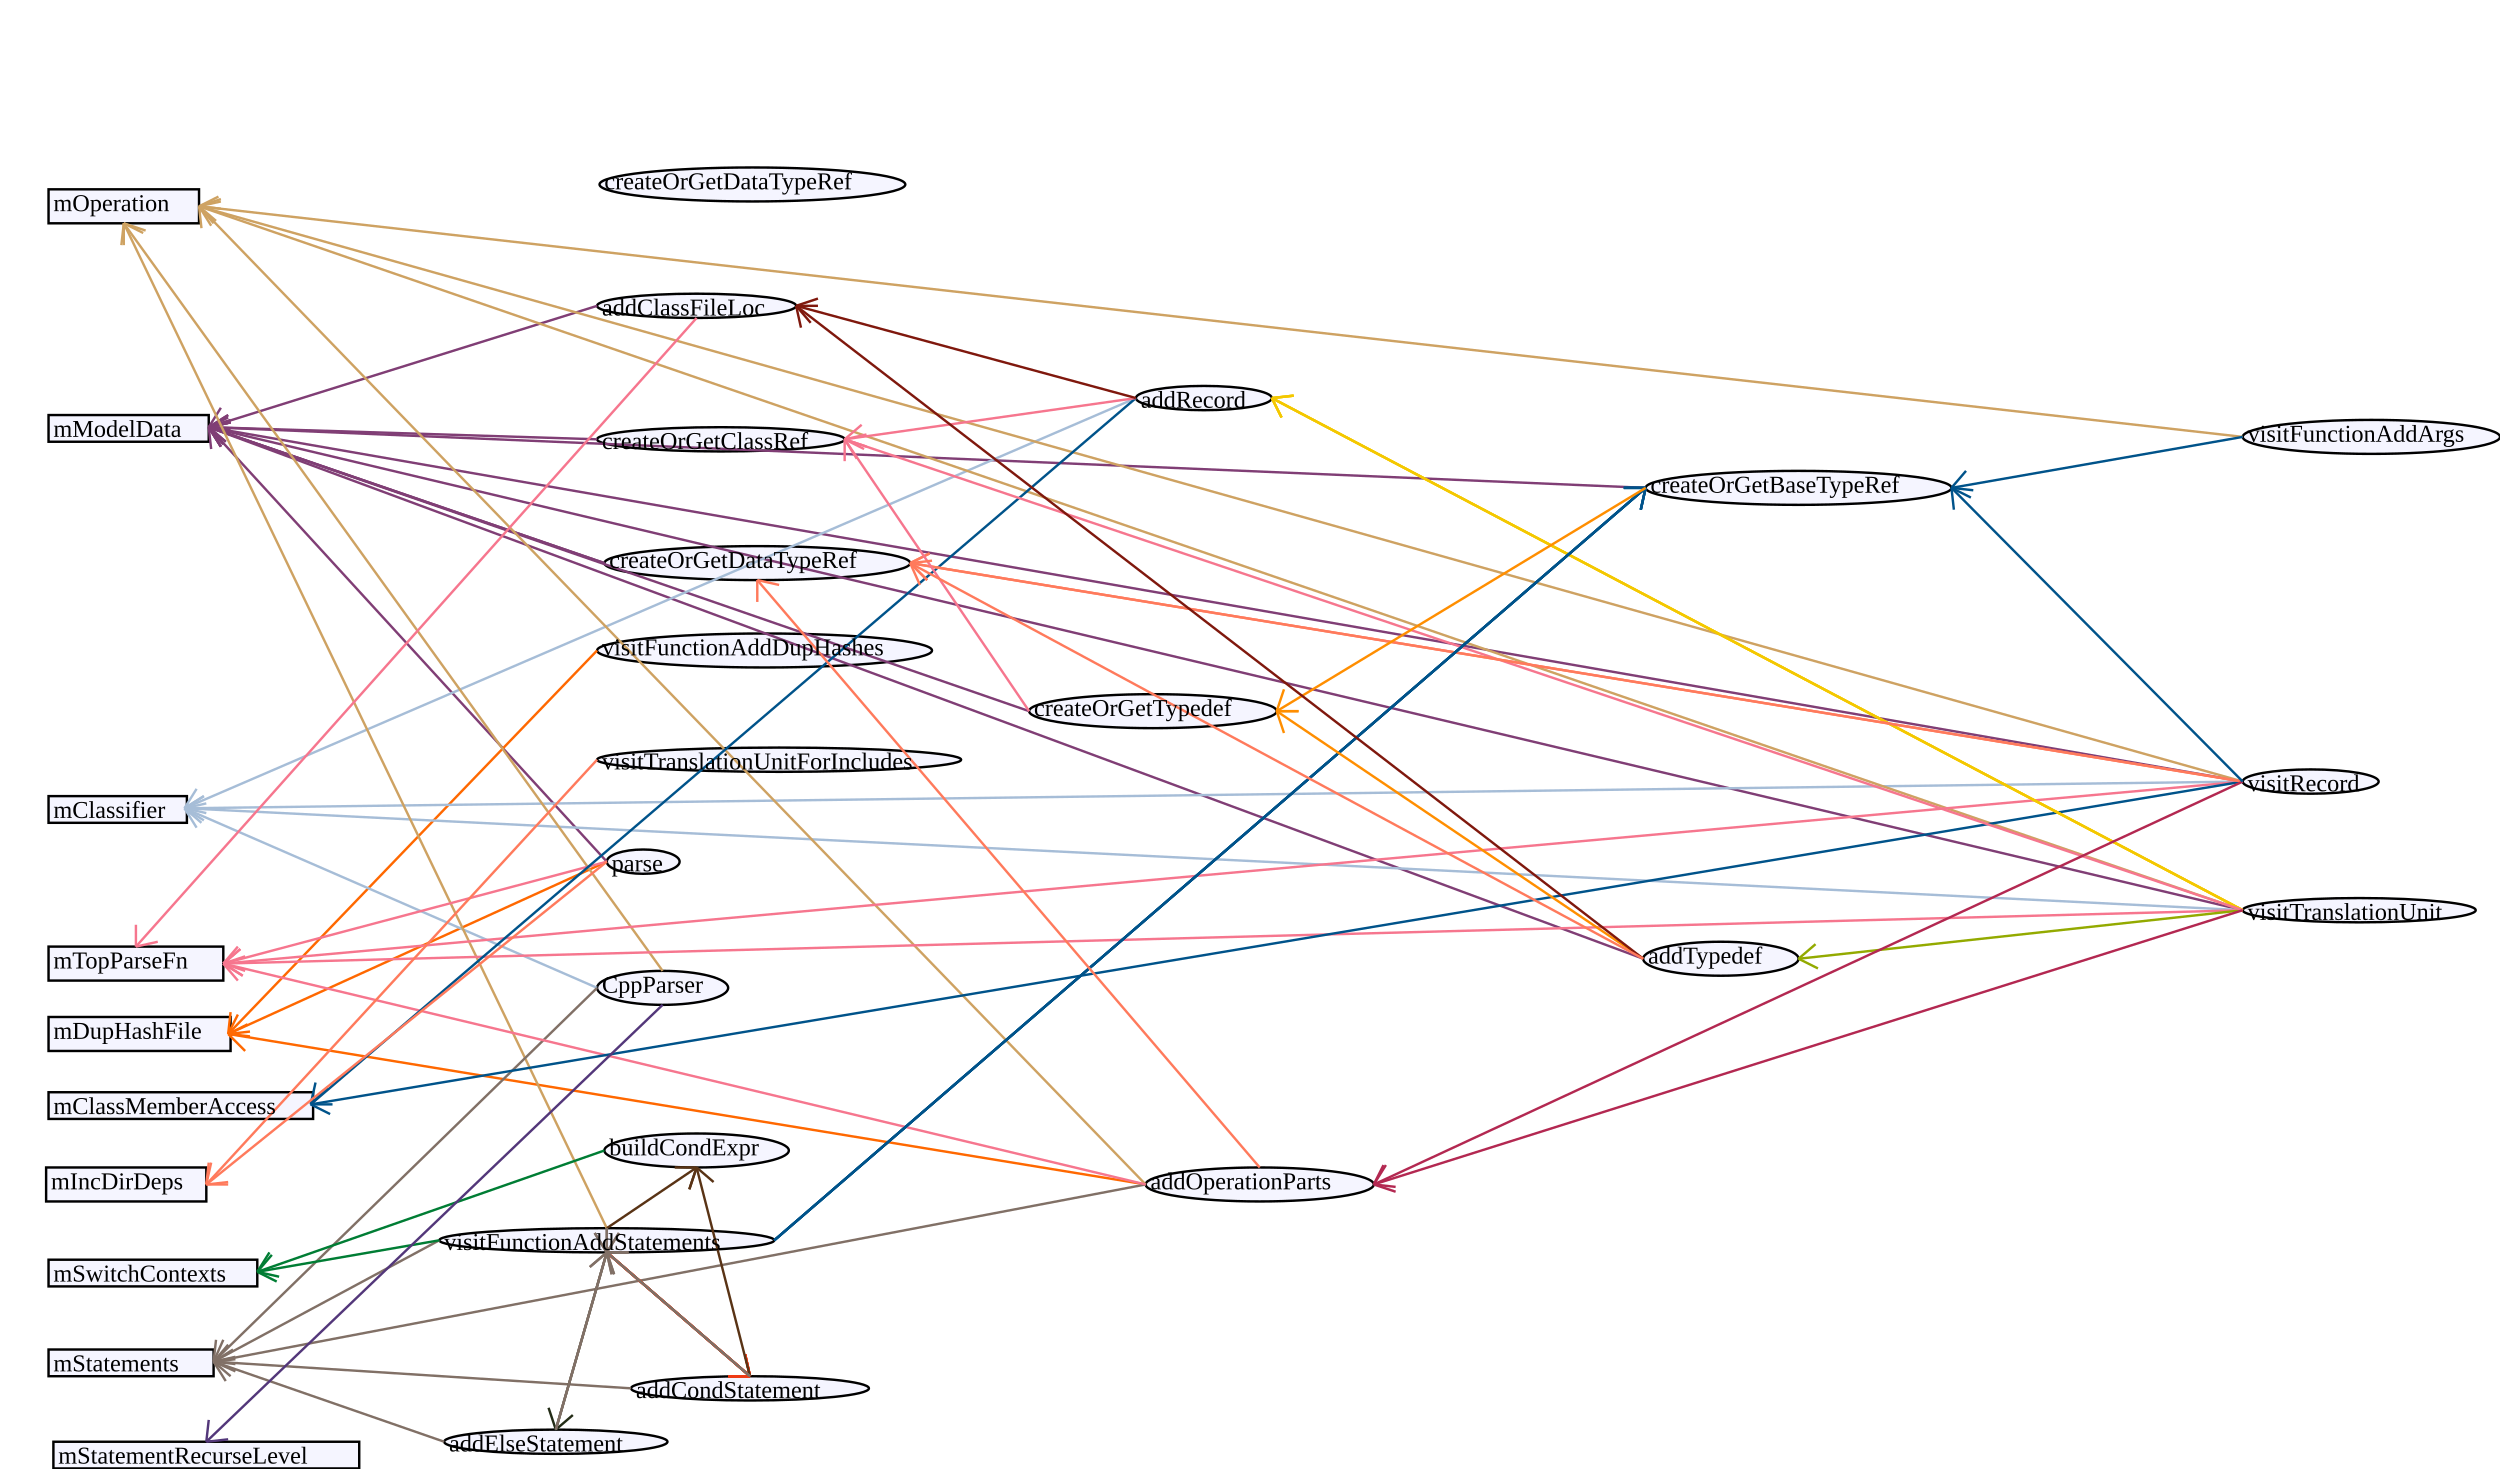
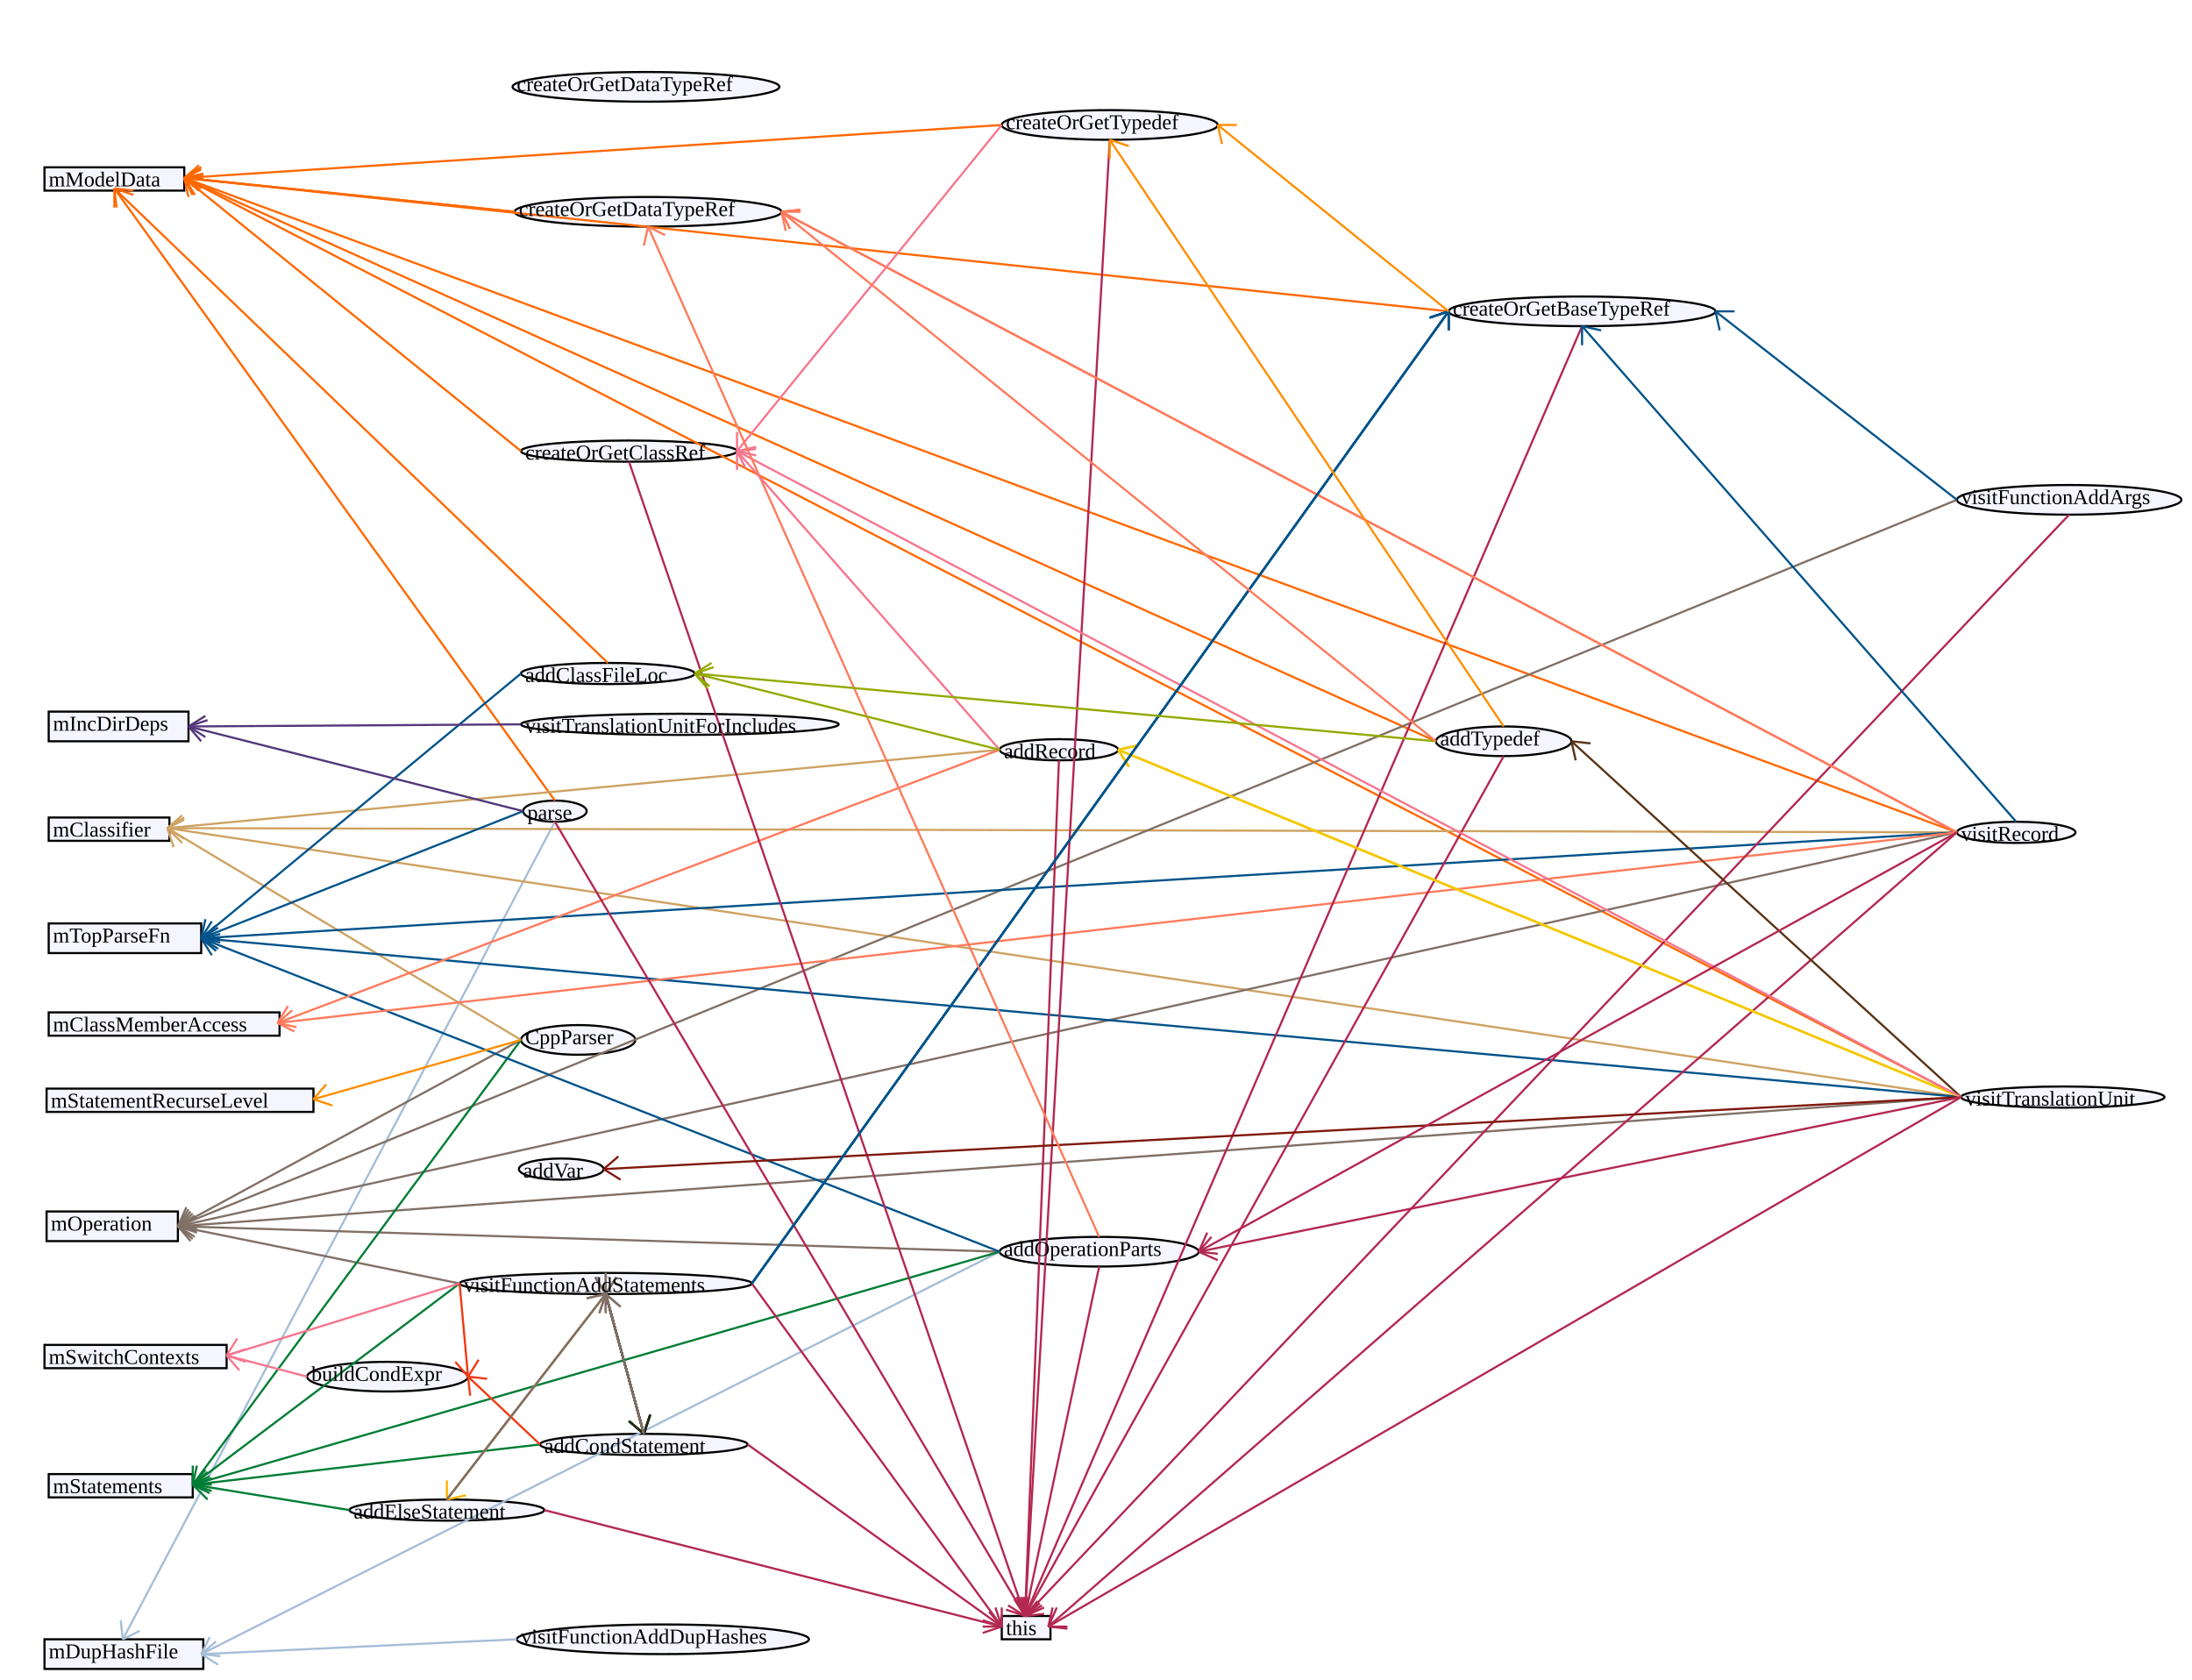
- <svg xmlns="http://www.w3.org/2000/svg" version="1.1" width="1030" height="605">
+ <svg xmlns="http://www.w3.org/2000/svg" version="1.1" width="1035" height="793">
  <g fill="#f5f5ff" stroke="#000000" style="stroke-width:1">
-     <ellipse cx="265" cy="355" rx="15" ry="5" />
-     <ellipse cx="972" cy="375" rx="48" ry="5" />
-     <ellipse cx="321" cy="313" rx="75" ry="5" />
-     <ellipse cx="952" cy="322" rx="28" ry="5" />
-     <ellipse cx="977" cy="180" rx="53" ry="7" />
-     <ellipse cx="250" cy="511" rx="69" ry="5" />
-     <ellipse cx="315" cy="268" rx="69" ry="7" />
-     <ellipse cx="297" cy="181" rx="51" ry="5" />
-     <ellipse cx="741" cy="201" rx="63" ry="7" />
-     <ellipse cx="312" cy="232" rx="63" ry="7" />
-     <ellipse cx="310" cy="76" rx="63" ry="7" />
-     <ellipse cx="475" cy="293" rx="51" ry="7" />
-     <ellipse cx="519" cy="488" rx="47" ry="7" />
-     <ellipse cx="496" cy="164" rx="28" ry="5" />
-     <ellipse cx="287" cy="126" rx="41" ry="5" />
-     <ellipse cx="709" cy="395" rx="32" ry="7" />
-     <ellipse cx="287" cy="474" rx="38" ry="7" />
-     <ellipse cx="309" cy="572" rx="49" ry="5" />
-     <ellipse cx="229" cy="594" rx="46" ry="5" />
-     <ellipse cx="273" cy="407" rx="27" ry="7" />
-     <rect x="20" y="171" width="66" height="11" />
-     <rect x="20" y="419" width="75" height="14" />
-     <rect x="20" y="328" width="57" height="11" />
-     <rect x="20" y="78" width="62" height="14" />
-     <rect x="20" y="556" width="68" height="11" />
-     <rect x="20" y="519" width="86" height="11" />
-     <rect x="20" y="390" width="72" height="14" />
-     <rect x="20" y="450" width="109" height="11" />
-     <rect x="19" y="481" width="66" height="14" />
-     <rect x="22" y="594" width="126" height="11" />
-     <g fill="#f5f5ff" stroke="#803e75" style="stroke-width:1">
-       <line x1="86" y1="176" x2="250" y2="355" />
-       <line x1="86" y1="176" x2="95" y2="177" />
-       <line x1="86" y1="176" x2="87" y2="185" />
-       <line x1="86" y1="176" x2="924" y2="375" />
-       <line x1="86" y1="176" x2="95" y2="173" />
-       <line x1="86" y1="176" x2="92" y2="183" />
-       <line x1="86" y1="176" x2="924" y2="322" />
-       <line x1="86" y1="176" x2="94" y2="172" />
-       <line x1="86" y1="176" x2="92" y2="183" />
-       <line x1="86" y1="176" x2="246" y2="181" />
-       <line x1="86" y1="176" x2="94" y2="171" />
-       <line x1="86" y1="176" x2="93" y2="182" />
-       <line x1="86" y1="176" x2="678" y2="201" />
-       <line x1="86" y1="176" x2="94" y2="171" />
-       <line x1="86" y1="176" x2="93" y2="182" />
-       <line x1="86" y1="176" x2="249" y2="232" />
-       <line x1="86" y1="176" x2="95" y2="174" />
-       <line x1="86" y1="176" x2="91" y2="184" />
-       <line x1="86" y1="176" x2="249" y2="232" />
-       <line x1="86" y1="176" x2="95" y2="174" />
-       <line x1="86" y1="176" x2="91" y2="184" />
-       <line x1="86" y1="176" x2="424" y2="293" />
-       <line x1="86" y1="176" x2="95" y2="174" />
-       <line x1="86" y1="176" x2="91" y2="184" />
-       <line x1="86" y1="176" x2="246" y2="126" />
-       <line x1="86" y1="176" x2="91" y2="168" />
-       <line x1="86" y1="176" x2="95" y2="179" />
-       <line x1="86" y1="176" x2="677" y2="395" />
-       <line x1="86" y1="176" x2="95" y2="174" />
-       <line x1="86" y1="176" x2="91" y2="184" />
-     </g>
+     <ellipse cx="262" cy="383" rx="15" ry="5" />
+     <ellipse cx="974" cy="518" rx="48" ry="5" />
+     <ellipse cx="321" cy="342" rx="75" ry="5" />
+     <ellipse cx="952" cy="393" rx="28" ry="5" />
+     <ellipse cx="977" cy="236" rx="53" ry="7" />
+     <ellipse cx="286" cy="606" rx="69" ry="5" />
+     <ellipse cx="313" cy="774" rx="69" ry="7" />
+     <ellipse cx="297" cy="213" rx="51" ry="5" />
+     <ellipse cx="747" cy="147" rx="63" ry="7" />
+     <ellipse cx="306" cy="100" rx="63" ry="7" />
+     <ellipse cx="305" cy="41" rx="63" ry="7" />
+     <ellipse cx="524" cy="59" rx="51" ry="7" />
+     <ellipse cx="519" cy="591" rx="47" ry="7" />
+     <ellipse cx="500" cy="354" rx="28" ry="5" />
+     <ellipse cx="265" cy="552" rx="20" ry="5" />
+     <ellipse cx="287" cy="318" rx="41" ry="5" />
+     <ellipse cx="710" cy="350" rx="32" ry="7" />
+     <ellipse cx="183" cy="650" rx="38" ry="7" />
+     <ellipse cx="304" cy="682" rx="49" ry="5" />
+     <ellipse cx="211" cy="713" rx="46" ry="5" />
+     <ellipse cx="273" cy="491" rx="27" ry="7" />
+     <rect x="21" y="79" width="66" height="11" />
+     <rect x="21" y="774" width="75" height="14" />
+     <rect x="23" y="386" width="57" height="11" />
+     <rect x="22" y="572" width="62" height="14" />
+     <rect x="23" y="696" width="68" height="11" />
+     <rect x="21" y="635" width="86" height="11" />
+     <rect x="23" y="436" width="72" height="14" />
+     <rect x="23" y="478" width="109" height="11" />
+     <rect x="23" y="336" width="66" height="14" />
+     <rect x="22" y="514" width="126" height="11" />
+     <rect x="473" y="763" width="23" height="11" />
    <g fill="#f5f5ff" stroke="#ff6800" style="stroke-width:1">
-       <line x1="94" y1="426" x2="250" y2="355" />
-       <line x1="94" y1="426" x2="98" y2="418" />
-       <line x1="94" y1="426" x2="103" y2="427" />
-       <line x1="94" y1="426" x2="246" y2="268" />
-       <line x1="94" y1="426" x2="95" y2="417" />
-       <line x1="94" y1="426" x2="103" y2="425" />
-       <line x1="94" y1="426" x2="472" y2="488" />
-       <line x1="94" y1="426" x2="102" y2="422" />
-       <line x1="94" y1="426" x2="101" y2="433" />
+       <line x1="54" y1="89" x2="262" y2="378" />
+       <line x1="54" y1="89" x2="63" y2="92" />
+       <line x1="54" y1="89" x2="54" y2="98" />
+       <line x1="87" y1="84" x2="926" y2="518" />
+       <line x1="87" y1="84" x2="96" y2="83" />
+       <line x1="87" y1="84" x2="91" y2="92" />
+       <line x1="87" y1="84" x2="924" y2="393" />
+       <line x1="87" y1="84" x2="96" y2="82" />
+       <line x1="87" y1="84" x2="92" y2="92" />
+       <line x1="87" y1="84" x2="246" y2="213" />
+       <line x1="87" y1="84" x2="96" y2="84" />
+       <line x1="87" y1="84" x2="89" y2="93" />
+       <line x1="87" y1="84" x2="684" y2="147" />
+       <line x1="87" y1="84" x2="95" y2="80" />
+       <line x1="87" y1="84" x2="94" y2="90" />
+       <line x1="87" y1="84" x2="243" y2="100" />
+       <line x1="87" y1="84" x2="95" y2="79" />
+       <line x1="87" y1="84" x2="94" y2="90" />
+       <line x1="87" y1="84" x2="243" y2="100" />
+       <line x1="87" y1="84" x2="95" y2="79" />
+       <line x1="87" y1="84" x2="94" y2="90" />
+       <line x1="87" y1="84" x2="473" y2="59" />
+       <line x1="87" y1="84" x2="94" y2="78" />
+       <line x1="87" y1="84" x2="95" y2="89" />
+       <line x1="54" y1="89" x2="287" y2="313" />
+       <line x1="54" y1="89" x2="63" y2="90" />
+       <line x1="54" y1="89" x2="55" y2="98" />
+       <line x1="87" y1="84" x2="678" y2="350" />
+       <line x1="87" y1="84" x2="96" y2="82" />
+       <line x1="87" y1="84" x2="91" y2="92" />
    </g>
    <g fill="#f5f5ff" stroke="#a6bdd7" style="stroke-width:1">
-       <line x1="76" y1="333" x2="924" y2="375" />
-       <line x1="76" y1="333" x2="84" y2="328" />
-       <line x1="76" y1="333" x2="83" y2="339" />
-       <line x1="76" y1="333" x2="924" y2="322" />
-       <line x1="76" y1="333" x2="84" y2="328" />
-       <line x1="76" y1="333" x2="84" y2="338" />
-       <line x1="76" y1="333" x2="468" y2="164" />
-       <line x1="76" y1="333" x2="81" y2="325" />
-       <line x1="76" y1="333" x2="85" y2="335" />
-       <line x1="76" y1="333" x2="246" y2="407" />
-       <line x1="76" y1="333" x2="85" y2="331" />
-       <line x1="76" y1="333" x2="81" y2="341" />
+       <line x1="58" y1="774" x2="262" y2="388" />
+       <line x1="58" y1="774" x2="57" y2="765" />
+       <line x1="58" y1="774" x2="66" y2="770" />
+       <line x1="95" y1="781" x2="244" y2="774" />
+       <line x1="95" y1="781" x2="102" y2="775" />
+       <line x1="95" y1="781" x2="103" y2="786" />
+       <line x1="95" y1="781" x2="472" y2="591" />
+       <line x1="95" y1="781" x2="99" y2="773" />
+       <line x1="95" y1="781" x2="104" y2="782" />
    </g>
    <g fill="#f5f5ff" stroke="#cea262" style="stroke-width:1">
-       <line x1="82" y1="85" x2="924" y2="375" />
-       <line x1="82" y1="85" x2="91" y2="83" />
-       <line x1="82" y1="85" x2="87" y2="93" />
-       <line x1="82" y1="85" x2="924" y2="322" />
-       <line x1="82" y1="85" x2="91" y2="82" />
-       <line x1="82" y1="85" x2="88" y2="92" />
-       <line x1="82" y1="85" x2="924" y2="180" />
-       <line x1="82" y1="85" x2="90" y2="81" />
-       <line x1="82" y1="85" x2="89" y2="91" />
-       <line x1="51" y1="92" x2="250" y2="506" />
-       <line x1="51" y1="92" x2="59" y2="96" />
-       <line x1="51" y1="92" x2="50" y2="101" />
-       <line x1="82" y1="85" x2="472" y2="488" />
-       <line x1="82" y1="85" x2="91" y2="86" />
-       <line x1="82" y1="85" x2="83" y2="94" />
-       <line x1="51" y1="92" x2="273" y2="400" />
-       <line x1="51" y1="92" x2="60" y2="95" />
-       <line x1="51" y1="92" x2="51" y2="101" />
+       <line x1="79" y1="391" x2="926" y2="518" />
+       <line x1="79" y1="391" x2="87" y2="387" />
+       <line x1="79" y1="391" x2="86" y2="398" />
+       <line x1="79" y1="391" x2="924" y2="393" />
+       <line x1="79" y1="391" x2="87" y2="386" />
+       <line x1="79" y1="391" x2="87" y2="396" />
+       <line x1="79" y1="391" x2="472" y2="354" />
+       <line x1="79" y1="391" x2="86" y2="385" />
+       <line x1="79" y1="391" x2="87" y2="396" />
+       <line x1="79" y1="391" x2="246" y2="491" />
+       <line x1="79" y1="391" x2="88" y2="391" />
+       <line x1="79" y1="391" x2="82" y2="400" />
    </g>
    <g fill="#f5f5ff" stroke="#817066" style="stroke-width:1">
-       <line x1="88" y1="561" x2="181" y2="511" />
-       <line x1="88" y1="561" x2="92" y2="552" />
-       <line x1="88" y1="561" x2="97" y2="562" />
-       <line x1="88" y1="561" x2="472" y2="488" />
-       <line x1="88" y1="561" x2="94" y2="554" />
-       <line x1="88" y1="561" x2="97" y2="565" />
-       <line x1="88" y1="561" x2="260" y2="572" />
-       <line x1="88" y1="561" x2="96" y2="556" />
-       <line x1="88" y1="561" x2="95" y2="567" />
-       <line x1="88" y1="561" x2="183" y2="594" />
-       <line x1="88" y1="561" x2="97" y2="559" />
-       <line x1="88" y1="561" x2="93" y2="569" />
-       <line x1="88" y1="561" x2="246" y2="407" />
-       <line x1="88" y1="561" x2="89" y2="552" />
-       <line x1="88" y1="561" x2="97" y2="560" />
+       <line x1="84" y1="579" x2="926" y2="518" />
+       <line x1="84" y1="579" x2="91" y2="573" />
+       <line x1="84" y1="579" x2="92" y2="584" />
+       <line x1="84" y1="579" x2="924" y2="393" />
+       <line x1="84" y1="579" x2="90" y2="572" />
+       <line x1="84" y1="579" x2="93" y2="582" />
+       <line x1="84" y1="579" x2="924" y2="236" />
+       <line x1="84" y1="579" x2="89" y2="571" />
+       <line x1="84" y1="579" x2="93" y2="581" />
+       <line x1="84" y1="579" x2="217" y2="606" />
+       <line x1="84" y1="579" x2="93" y2="575" />
+       <line x1="84" y1="579" x2="90" y2="586" />
+       <line x1="84" y1="579" x2="472" y2="591" />
+       <line x1="84" y1="579" x2="92" y2="574" />
+       <line x1="84" y1="579" x2="91" y2="585" />
+       <line x1="84" y1="579" x2="246" y2="491" />
+       <line x1="84" y1="579" x2="88" y2="570" />
+       <line x1="84" y1="579" x2="93" y2="580" />
    </g>
    <g fill="#f5f5ff" stroke="#007d34" style="stroke-width:1">
-       <line x1="106" y1="524" x2="181" y2="511" />
-       <line x1="106" y1="524" x2="112" y2="517" />
-       <line x1="106" y1="524" x2="114" y2="528" />
-       <line x1="106" y1="524" x2="249" y2="474" />
-       <line x1="106" y1="524" x2="111" y2="516" />
-       <line x1="106" y1="524" x2="115" y2="526" />
+       <line x1="91" y1="701" x2="217" y2="606" />
+       <line x1="91" y1="701" x2="93" y2="692" />
+       <line x1="91" y1="701" x2="100" y2="701" />
+       <line x1="91" y1="701" x2="472" y2="591" />
+       <line x1="91" y1="701" x2="97" y2="694" />
+       <line x1="91" y1="701" x2="100" y2="704" />
+       <line x1="91" y1="701" x2="255" y2="682" />
+       <line x1="91" y1="701" x2="98" y2="695" />
+       <line x1="91" y1="701" x2="99" y2="705" />
+       <line x1="91" y1="701" x2="165" y2="713" />
+       <line x1="91" y1="701" x2="99" y2="697" />
+       <line x1="91" y1="701" x2="98" y2="708" />
+       <line x1="91" y1="701" x2="246" y2="491" />
+       <line x1="91" y1="701" x2="91" y2="692" />
+       <line x1="91" y1="701" x2="100" y2="698" />
    </g>
    <g fill="#f5f5ff" stroke="#f6768e" style="stroke-width:1">
-       <line x1="92" y1="397" x2="250" y2="355" />
-       <line x1="92" y1="397" x2="98" y2="390" />
-       <line x1="92" y1="397" x2="101" y2="400" />
-       <line x1="92" y1="397" x2="924" y2="375" />
-       <line x1="92" y1="397" x2="99" y2="391" />
-       <line x1="92" y1="397" x2="100" y2="402" />
-       <line x1="92" y1="397" x2="924" y2="322" />
-       <line x1="92" y1="397" x2="99" y2="391" />
-       <line x1="92" y1="397" x2="100" y2="402" />
-       <line x1="92" y1="397" x2="472" y2="488" />
-       <line x1="92" y1="397" x2="101" y2="394" />
-       <line x1="92" y1="397" x2="98" y2="404" />
-       <line x1="56" y1="390" x2="287" y2="131" />
-       <line x1="56" y1="390" x2="56" y2="381" />
-       <line x1="56" y1="390" x2="65" y2="388" />
+       <line x1="107" y1="640" x2="217" y2="606" />
+       <line x1="107" y1="640" x2="112" y2="632" />
+       <line x1="107" y1="640" x2="116" y2="643" />
+       <line x1="107" y1="640" x2="145" y2="650" />
+       <line x1="107" y1="640" x2="116" y2="637" />
+       <line x1="107" y1="640" x2="113" y2="647" />
    </g>
    <g fill="#f5f5ff" stroke="#00538a" style="stroke-width:1">
-       <line x1="128" y1="455" x2="924" y2="322" />
-       <line x1="128" y1="455" x2="135" y2="448" />
-       <line x1="128" y1="455" x2="136" y2="459" />
-       <line x1="128" y1="455" x2="468" y2="164" />
-       <line x1="128" y1="455" x2="130" y2="446" />
-       <line x1="128" y1="455" x2="137" y2="455" />
+       <line x1="95" y1="443" x2="247" y2="383" />
+       <line x1="95" y1="443" x2="100" y2="435" />
+       <line x1="95" y1="443" x2="104" y2="445" />
+       <line x1="95" y1="443" x2="926" y2="518" />
+       <line x1="95" y1="443" x2="103" y2="438" />
+       <line x1="95" y1="443" x2="102" y2="449" />
+       <line x1="95" y1="443" x2="924" y2="393" />
+       <line x1="95" y1="443" x2="102" y2="437" />
+       <line x1="95" y1="443" x2="103" y2="448" />
+       <line x1="95" y1="443" x2="472" y2="591" />
+       <line x1="95" y1="443" x2="104" y2="441" />
+       <line x1="95" y1="443" x2="100" y2="451" />
+       <line x1="95" y1="443" x2="246" y2="318" />
+       <line x1="95" y1="443" x2="97" y2="434" />
+       <line x1="95" y1="443" x2="104" y2="443" />
    </g>
    <g fill="#f5f5ff" stroke="#ff7a5c" style="stroke-width:1">
-       <line x1="85" y1="488" x2="250" y2="355" />
-       <line x1="85" y1="488" x2="87" y2="479" />
-       <line x1="85" y1="488" x2="94" y2="488" />
-       <line x1="85" y1="488" x2="246" y2="313" />
-       <line x1="85" y1="488" x2="86" y2="479" />
-       <line x1="85" y1="488" x2="94" y2="487" />
+       <line x1="131" y1="483" x2="924" y2="393" />
+       <line x1="131" y1="483" x2="138" y2="477" />
+       <line x1="131" y1="483" x2="139" y2="487" />
+       <line x1="131" y1="483" x2="472" y2="354" />
+       <line x1="131" y1="483" x2="136" y2="475" />
+       <line x1="131" y1="483" x2="140" y2="485" />
    </g>
    <g fill="#f5f5ff" stroke="#53377a" style="stroke-width:1">
-       <line x1="85" y1="594" x2="273" y2="414" />
-       <line x1="85" y1="594" x2="86" y2="585" />
-       <line x1="85" y1="594" x2="94" y2="593" />
+       <line x1="89" y1="343" x2="247" y2="383" />
+       <line x1="89" y1="343" x2="98" y2="340" />
+       <line x1="89" y1="343" x2="95" y2="350" />
+       <line x1="89" y1="343" x2="246" y2="342" />
+       <line x1="89" y1="343" x2="97" y2="338" />
+       <line x1="89" y1="343" x2="97" y2="348" />
+     </g>
+     <g fill="#f5f5ff" stroke="#ff8e00" style="stroke-width:1">
+       <line x1="148" y1="519" x2="246" y2="491" />
+       <line x1="148" y1="519" x2="154" y2="512" />
+       <line x1="148" y1="519" x2="157" y2="522" />
+     </g>
+     <g fill="#f5f5ff" stroke="#b32851" style="stroke-width:1">
+       <line x1="484" y1="763" x2="262" y2="388" />
+       <line x1="484" y1="763" x2="475" y2="760" />
+       <line x1="484" y1="763" x2="484" y2="754" />
+       <line x1="495" y1="768" x2="926" y2="518" />
+       <line x1="495" y1="768" x2="499" y2="759" />
+       <line x1="495" y1="768" x2="504" y2="769" />
+       <line x1="495" y1="768" x2="924" y2="393" />
+       <line x1="495" y1="768" x2="497" y2="759" />
+       <line x1="495" y1="768" x2="504" y2="768" />
+       <line x1="484" y1="763" x2="977" y2="243" />
+       <line x1="484" y1="763" x2="485" y2="754" />
+       <line x1="484" y1="763" x2="493" y2="762" />
+       <line x1="473" y1="768" x2="355" y2="606" />
+       <line x1="473" y1="768" x2="464" y2="765" />
+       <line x1="473" y1="768" x2="473" y2="759" />
+       <line x1="484" y1="763" x2="297" y2="218" />
+       <line x1="484" y1="763" x2="476" y2="758" />
+       <line x1="484" y1="763" x2="486" y2="754" />
+       <line x1="484" y1="763" x2="747" y2="154" />
+       <line x1="484" y1="763" x2="482" y2="754" />
+       <line x1="484" y1="763" x2="492" y2="758" />
+       <line x1="484" y1="763" x2="524" y2="66" />
+       <line x1="484" y1="763" x2="479" y2="755" />
+       <line x1="484" y1="763" x2="490" y2="756" />
+       <line x1="484" y1="763" x2="519" y2="598" />
+       <line x1="484" y1="763" x2="480" y2="754" />
+       <line x1="484" y1="763" x2="491" y2="757" />
+       <line x1="484" y1="763" x2="500" y2="359" />
+       <line x1="484" y1="763" x2="479" y2="755" />
+       <line x1="484" y1="763" x2="490" y2="756" />
+       <line x1="484" y1="763" x2="710" y2="357" />
+       <line x1="484" y1="763" x2="483" y2="754" />
+       <line x1="484" y1="763" x2="493" y2="759" />
+       <line x1="473" y1="768" x2="353" y2="682" />
+       <line x1="473" y1="768" x2="464" y2="768" />
+       <line x1="473" y1="768" x2="470" y2="759" />
+       <line x1="473" y1="768" x2="257" y2="713" />
+       <line x1="473" y1="768" x2="464" y2="771" />
+       <line x1="473" y1="768" x2="467" y2="761" />
    </g>
    <g fill="#f5f5ff" stroke="#f4c800" style="stroke-width:1">
-       <line x1="524" y1="164" x2="924" y2="375" />
-       <line x1="524" y1="164" x2="533" y2="163" />
-       <line x1="524" y1="164" x2="528" y2="172" />
-       <line x1="524" y1="164" x2="924" y2="375" />
-       <line x1="524" y1="164" x2="533" y2="163" />
-       <line x1="524" y1="164" x2="528" y2="172" />
-       <line x1="524" y1="164" x2="924" y2="375" />
-       <line x1="524" y1="164" x2="533" y2="163" />
-       <line x1="524" y1="164" x2="528" y2="172" />
+       <line x1="528" y1="354" x2="926" y2="518" />
+       <line x1="528" y1="354" x2="537" y2="352" />
+       <line x1="528" y1="354" x2="533" y2="362" />
+       <line x1="528" y1="354" x2="926" y2="518" />
+       <line x1="528" y1="354" x2="537" y2="352" />
+       <line x1="528" y1="354" x2="533" y2="362" />
+       <line x1="528" y1="354" x2="926" y2="518" />
+       <line x1="528" y1="354" x2="537" y2="352" />
+       <line x1="528" y1="354" x2="533" y2="362" />
+     </g>
+     <g fill="#f5f5ff" stroke="#593315" style="stroke-width:1">
+       <line x1="742" y1="350" x2="926" y2="518" />
+       <line x1="742" y1="350" x2="751" y2="351" />
+       <line x1="742" y1="350" x2="744" y2="359" />
+     </g>
+     <g fill="#f5f5ff" stroke="#7f180d" style="stroke-width:1">
+       <line x1="285" y1="552" x2="926" y2="518" />
+       <line x1="285" y1="552" x2="292" y2="546" />
+       <line x1="285" y1="552" x2="293" y2="557" />
+     </g>
+     <g fill="#f5f5ff" stroke="#f6768e" style="stroke-width:1">
+       <line x1="348" y1="213" x2="926" y2="518" />
+       <line x1="348" y1="213" x2="357" y2="212" />
+       <line x1="348" y1="213" x2="352" y2="221" />
+     </g>
+     <g fill="#f5f5ff" stroke="#b32851" style="stroke-width:1">
+       <line x1="566" y1="591" x2="926" y2="518" />
+       <line x1="566" y1="591" x2="572" y2="584" />
+       <line x1="566" y1="591" x2="575" y2="595" />
+     </g>
+     <g fill="#f5f5ff" stroke="#ff7a5c" style="stroke-width:1">
+       <line x1="369" y1="100" x2="924" y2="393" />
+       <line x1="369" y1="100" x2="378" y2="99" />
+       <line x1="369" y1="100" x2="373" y2="108" />
+       <line x1="369" y1="100" x2="924" y2="393" />
+       <line x1="369" y1="100" x2="378" y2="99" />
+       <line x1="369" y1="100" x2="373" y2="108" />
+     </g>
+     <g fill="#f5f5ff" stroke="#b32851" style="stroke-width:1">
+       <line x1="566" y1="591" x2="924" y2="393" />
+       <line x1="566" y1="591" x2="570" y2="582" />
+       <line x1="566" y1="591" x2="575" y2="592" />
+     </g>
+     <g fill="#f5f5ff" stroke="#00538a" style="stroke-width:1">
+       <line x1="747" y1="154" x2="952" y2="388" />
+       <line x1="747" y1="154" x2="756" y2="156" />
+       <line x1="747" y1="154" x2="747" y2="163" />
+       <line x1="810" y1="147" x2="924" y2="236" />
+       <line x1="810" y1="147" x2="819" y2="147" />
+       <line x1="810" y1="147" x2="812" y2="156" />
+     </g>
+     <g fill="#f5f5ff" stroke="#232c16" style="stroke-width:1">
+       <line x1="304" y1="677" x2="286" y2="611" />
+       <line x1="304" y1="677" x2="297" y2="671" />
+       <line x1="304" y1="677" x2="307" y2="668" />
+       <line x1="304" y1="677" x2="286" y2="611" />
+       <line x1="304" y1="677" x2="297" y2="671" />
+       <line x1="304" y1="677" x2="307" y2="668" />
+     </g>
+     <g fill="#f5f5ff" stroke="#f13a13" style="stroke-width:1">
+       <line x1="221" y1="650" x2="217" y2="606" />
+       <line x1="221" y1="650" x2="215" y2="643" />
+       <line x1="221" y1="650" x2="226" y2="642" />
+     </g>
+     <g fill="#f5f5ff" stroke="#232c16" style="stroke-width:1">
+       <line x1="304" y1="677" x2="286" y2="611" />
+       <line x1="304" y1="677" x2="297" y2="671" />
+       <line x1="304" y1="677" x2="307" y2="668" />
+       <line x1="304" y1="677" x2="286" y2="611" />
+       <line x1="304" y1="677" x2="297" y2="671" />
+       <line x1="304" y1="677" x2="307" y2="668" />
+       <line x1="304" y1="677" x2="286" y2="611" />
+       <line x1="304" y1="677" x2="297" y2="671" />
+       <line x1="304" y1="677" x2="307" y2="668" />
+     </g>
+     <g fill="#f5f5ff" stroke="#ffb300" style="stroke-width:1">
+       <line x1="211" y1="708" x2="286" y2="611" />
+       <line x1="211" y1="708" x2="211" y2="699" />
+       <line x1="211" y1="708" x2="220" y2="706" />
+     </g>
+     <g fill="#f5f5ff" stroke="#00538a" style="stroke-width:1">
+       <line x1="684" y1="147" x2="355" y2="606" />
+       <line x1="684" y1="147" x2="684" y2="156" />
+       <line x1="684" y1="147" x2="675" y2="150" />
+     </g>
+     <g fill="#f5f5ff" stroke="#817066" style="stroke-width:1">
+       <line x1="286" y1="611" x2="286" y2="601" />
+       <line x1="286" y1="611" x2="281" y2="603" />
+       <line x1="286" y1="611" x2="291" y2="603" />
+       <line x1="286" y1="611" x2="286" y2="601" />
+       <line x1="286" y1="611" x2="281" y2="603" />
+       <line x1="286" y1="611" x2="291" y2="603" />
+     </g>
+     <g fill="#f5f5ff" stroke="#00538a" style="stroke-width:1">
+       <line x1="684" y1="147" x2="355" y2="606" />
+       <line x1="684" y1="147" x2="684" y2="156" />
+       <line x1="684" y1="147" x2="675" y2="150" />
+       <line x1="684" y1="147" x2="355" y2="606" />
+       <line x1="684" y1="147" x2="684" y2="156" />
+       <line x1="684" y1="147" x2="675" y2="150" />
+       <line x1="684" y1="147" x2="355" y2="606" />
+       <line x1="684" y1="147" x2="684" y2="156" />
+       <line x1="684" y1="147" x2="675" y2="150" />
+     </g>
+     <g fill="#f5f5ff" stroke="#ff8e00" style="stroke-width:1">
+       <line x1="575" y1="59" x2="684" y2="147" />
+       <line x1="575" y1="59" x2="584" y2="59" />
+       <line x1="575" y1="59" x2="577" y2="68" />
+     </g>
+     <g fill="#f5f5ff" stroke="#f6768e" style="stroke-width:1">
+       <line x1="348" y1="213" x2="473" y2="59" />
+       <line x1="348" y1="213" x2="348" y2="204" />
+       <line x1="348" y1="213" x2="357" y2="211" />
+     </g>
+     <g fill="#f5f5ff" stroke="#ff7a5c" style="stroke-width:1">
+       <line x1="306" y1="107" x2="519" y2="584" />
+       <line x1="306" y1="107" x2="314" y2="111" />
+       <line x1="306" y1="107" x2="304" y2="116" />
+     </g>
+     <g fill="#f5f5ff" stroke="#f6768e" style="stroke-width:1">
+       <line x1="348" y1="213" x2="472" y2="354" />
+       <line x1="348" y1="213" x2="357" y2="215" />
+       <line x1="348" y1="213" x2="348" y2="222" />
    </g>
    <g fill="#f5f5ff" stroke="#93aa00" style="stroke-width:1">
-       <line x1="741" y1="395" x2="924" y2="375" />
-       <line x1="741" y1="395" x2="748" y2="389" />
-       <line x1="741" y1="395" x2="749" y2="399" />
-     </g>
-     <g fill="#f5f5ff" stroke="#f6768e" style="stroke-width:1">
-       <line x1="348" y1="181" x2="924" y2="375" />
-       <line x1="348" y1="181" x2="357" y2="179" />
-       <line x1="348" y1="181" x2="353" y2="189" />
-     </g>
-     <g fill="#f5f5ff" stroke="#b32851" style="stroke-width:1">
-       <line x1="566" y1="488" x2="924" y2="375" />
-       <line x1="566" y1="488" x2="571" y2="480" />
-       <line x1="566" y1="488" x2="575" y2="491" />
+       <line x1="328" y1="318" x2="472" y2="354" />
+       <line x1="328" y1="318" x2="337" y2="315" />
+       <line x1="328" y1="318" x2="334" y2="325" />
+     </g>
+     <g fill="#f5f5ff" stroke="#ff8e00" style="stroke-width:1">
+       <line x1="524" y1="66" x2="710" y2="343" />
+       <line x1="524" y1="66" x2="533" y2="69" />
+       <line x1="524" y1="66" x2="524" y2="75" />
+     </g>
+     <g fill="#f5f5ff" stroke="#93aa00" style="stroke-width:1">
+       <line x1="328" y1="318" x2="678" y2="350" />
+       <line x1="328" y1="318" x2="336" y2="313" />
+       <line x1="328" y1="318" x2="335" y2="324" />
    </g>
    <g fill="#f5f5ff" stroke="#ff7a5c" style="stroke-width:1">
-       <line x1="375" y1="232" x2="924" y2="322" />
-       <line x1="375" y1="232" x2="383" y2="228" />
-       <line x1="375" y1="232" x2="382" y2="239" />
-       <line x1="375" y1="232" x2="924" y2="322" />
-       <line x1="375" y1="232" x2="383" y2="228" />
-       <line x1="375" y1="232" x2="382" y2="239" />
-     </g>
-     <g fill="#f5f5ff" stroke="#b32851" style="stroke-width:1">
-       <line x1="566" y1="488" x2="924" y2="322" />
-       <line x1="566" y1="488" x2="570" y2="480" />
-       <line x1="566" y1="488" x2="575" y2="489" />
-     </g>
-     <g fill="#f5f5ff" stroke="#00538a" style="stroke-width:1">
-       <line x1="804" y1="201" x2="924" y2="322" />
-       <line x1="804" y1="201" x2="813" y2="202" />
-       <line x1="804" y1="201" x2="805" y2="210" />
-       <line x1="804" y1="201" x2="924" y2="180" />
-       <line x1="804" y1="201" x2="810" y2="194" />
-       <line x1="804" y1="201" x2="812" y2="205" />
+       <line x1="369" y1="100" x2="678" y2="350" />
+       <line x1="369" y1="100" x2="378" y2="100" />
+       <line x1="369" y1="100" x2="371" y2="109" />
    </g>
    <g fill="#f5f5ff" stroke="#f13a13" style="stroke-width:1">
-       <line x1="309" y1="567" x2="250" y2="516" />
-       <line x1="309" y1="567" x2="300" y2="567" />
-       <line x1="309" y1="567" x2="307" y2="558" />
-       <line x1="309" y1="567" x2="250" y2="516" />
-       <line x1="309" y1="567" x2="300" y2="567" />
-       <line x1="309" y1="567" x2="307" y2="558" />
-     </g>
-     <g fill="#f5f5ff" stroke="#593315" style="stroke-width:1">
-       <line x1="287" y1="481" x2="250" y2="506" />
-       <line x1="287" y1="481" x2="284" y2="490" />
-       <line x1="287" y1="481" x2="278" y2="481" />
-     </g>
-     <g fill="#f5f5ff" stroke="#f13a13" style="stroke-width:1">
-       <line x1="309" y1="567" x2="250" y2="516" />
-       <line x1="309" y1="567" x2="300" y2="567" />
-       <line x1="309" y1="567" x2="307" y2="558" />
-       <line x1="309" y1="567" x2="250" y2="516" />
-       <line x1="309" y1="567" x2="300" y2="567" />
-       <line x1="309" y1="567" x2="307" y2="558" />
-       <line x1="309" y1="567" x2="250" y2="516" />
-       <line x1="309" y1="567" x2="300" y2="567" />
-       <line x1="309" y1="567" x2="307" y2="558" />
-     </g>
-     <g fill="#f5f5ff" stroke="#232c16" style="stroke-width:1">
-       <line x1="229" y1="589" x2="250" y2="516" />
-       <line x1="229" y1="589" x2="226" y2="580" />
-       <line x1="229" y1="589" x2="236" y2="583" />
-     </g>
-     <g fill="#f5f5ff" stroke="#00538a" style="stroke-width:1">
-       <line x1="678" y1="201" x2="319" y2="511" />
-       <line x1="678" y1="201" x2="676" y2="210" />
-       <line x1="678" y1="201" x2="669" y2="201" />
+       <line x1="221" y1="650" x2="255" y2="682" />
+       <line x1="221" y1="650" x2="230" y2="651" />
+       <line x1="221" y1="650" x2="222" y2="659" />
    </g>
    <g fill="#f5f5ff" stroke="#817066" style="stroke-width:1">
-       <line x1="250" y1="516" x2="250" y2="506" />
-       <line x1="250" y1="516" x2="245" y2="508" />
-       <line x1="250" y1="516" x2="255" y2="508" />
-       <line x1="250" y1="516" x2="250" y2="506" />
-       <line x1="250" y1="516" x2="245" y2="508" />
-       <line x1="250" y1="516" x2="255" y2="508" />
-     </g>
-     <g fill="#f5f5ff" stroke="#00538a" style="stroke-width:1">
-       <line x1="678" y1="201" x2="319" y2="511" />
-       <line x1="678" y1="201" x2="676" y2="210" />
-       <line x1="678" y1="201" x2="669" y2="201" />
-       <line x1="678" y1="201" x2="319" y2="511" />
-       <line x1="678" y1="201" x2="676" y2="210" />
-       <line x1="678" y1="201" x2="669" y2="201" />
-       <line x1="678" y1="201" x2="319" y2="511" />
-       <line x1="678" y1="201" x2="676" y2="210" />
-       <line x1="678" y1="201" x2="669" y2="201" />
-     </g>
-     <g fill="#f5f5ff" stroke="#ff8e00" style="stroke-width:1">
-       <line x1="526" y1="293" x2="678" y2="201" />
-       <line x1="526" y1="293" x2="529" y2="284" />
-       <line x1="526" y1="293" x2="535" y2="293" />
-     </g>
-     <g fill="#f5f5ff" stroke="#f6768e" style="stroke-width:1">
-       <line x1="348" y1="181" x2="424" y2="293" />
-       <line x1="348" y1="181" x2="357" y2="184" />
-       <line x1="348" y1="181" x2="348" y2="190" />
-     </g>
-     <g fill="#f5f5ff" stroke="#ff7a5c" style="stroke-width:1">
-       <line x1="312" y1="239" x2="519" y2="481" />
-       <line x1="312" y1="239" x2="321" y2="241" />
-       <line x1="312" y1="239" x2="312" y2="248" />
-     </g>
-     <g fill="#f5f5ff" stroke="#f6768e" style="stroke-width:1">
-       <line x1="348" y1="181" x2="468" y2="164" />
-       <line x1="348" y1="181" x2="355" y2="175" />
-       <line x1="348" y1="181" x2="356" y2="185" />
-     </g>
-     <g fill="#f5f5ff" stroke="#7f180d" style="stroke-width:1">
-       <line x1="328" y1="126" x2="468" y2="164" />
-       <line x1="328" y1="126" x2="337" y2="123" />
-       <line x1="328" y1="126" x2="334" y2="133" />
-     </g>
-     <g fill="#f5f5ff" stroke="#ff8e00" style="stroke-width:1">
-       <line x1="526" y1="293" x2="677" y2="395" />
-       <line x1="526" y1="293" x2="535" y2="293" />
-       <line x1="526" y1="293" x2="529" y2="302" />
-     </g>
-     <g fill="#f5f5ff" stroke="#7f180d" style="stroke-width:1">
-       <line x1="328" y1="126" x2="677" y2="395" />
-       <line x1="328" y1="126" x2="337" y2="126" />
-       <line x1="328" y1="126" x2="330" y2="135" />
-     </g>
-     <g fill="#f5f5ff" stroke="#ff7a5c" style="stroke-width:1">
-       <line x1="375" y1="232" x2="677" y2="395" />
-       <line x1="375" y1="232" x2="384" y2="231" />
-       <line x1="375" y1="232" x2="379" y2="241" />
-     </g>
-     <g fill="#f5f5ff" stroke="#593315" style="stroke-width:1">
-       <line x1="287" y1="481" x2="309" y2="567" />
-       <line x1="287" y1="481" x2="294" y2="487" />
-       <line x1="287" y1="481" x2="284" y2="490" />
-     </g>
-     <g fill="#f5f5ff" stroke="#817066" style="stroke-width:1">
-       <line x1="250" y1="516" x2="309" y2="567" />
-       <line x1="250" y1="516" x2="259" y2="516" />
-       <line x1="250" y1="516" x2="252" y2="525" />
-       <line x1="250" y1="516" x2="309" y2="567" />
-       <line x1="250" y1="516" x2="259" y2="516" />
-       <line x1="250" y1="516" x2="252" y2="525" />
-       <line x1="250" y1="516" x2="229" y2="589" />
-       <line x1="250" y1="516" x2="253" y2="525" />
-       <line x1="250" y1="516" x2="243" y2="522" />
-       <line x1="250" y1="516" x2="229" y2="589" />
-       <line x1="250" y1="516" x2="253" y2="525" />
-       <line x1="250" y1="516" x2="243" y2="522" />
+       <line x1="286" y1="611" x2="304" y2="677" />
+       <line x1="286" y1="611" x2="293" y2="617" />
+       <line x1="286" y1="611" x2="283" y2="620" />
+       <line x1="286" y1="611" x2="304" y2="677" />
+       <line x1="286" y1="611" x2="293" y2="617" />
+       <line x1="286" y1="611" x2="283" y2="620" />
+       <line x1="286" y1="611" x2="211" y2="708" />
+       <line x1="286" y1="611" x2="286" y2="620" />
+       <line x1="286" y1="611" x2="277" y2="613" />
+       <line x1="286" y1="611" x2="211" y2="708" />
+       <line x1="286" y1="611" x2="286" y2="620" />
+       <line x1="286" y1="611" x2="277" y2="613" />
    </g>
  </g>
  <g font-size="10" stroke="none">
-     <text x="252" y="359">parse</text>
-     <text x="926" y="379">visitTranslationUnit</text>
-     <text x="248" y="317">visitTranslationUnitForIncludes</text>
-     <text x="926" y="326">visitRecord</text>
-     <text x="926" y="182">visitFunctionAddArgs</text>
-     <text x="183" y="515">visitFunctionAddStatements</text>
-     <text x="248" y="270">visitFunctionAddDupHashes</text>
-     <text x="248" y="185">createOrGetClassRef</text>
-     <text x="680" y="203">createOrGetBaseTypeRef</text>
-     <text x="251" y="234">createOrGetDataTypeRef</text>
-     <text x="249" y="78">createOrGetDataTypeRef</text>
-     <text x="426" y="295">createOrGetTypedef</text>
-     <text x="474" y="490">addOperationParts</text>
-     <text x="470" y="168">addRecord</text>
-     <text x="248" y="130">addClassFileLoc</text>
-     <text x="679" y="397">addTypedef</text>
-     <text x="251" y="476">buildCondExpr</text>
-     <text x="262" y="576">addCondStatement</text>
-     <text x="185" y="598">addElseStatement</text>
-     <text x="248" y="409">CppParser</text>
-     <text x="22" y="180">mModelData</text>
-     <text x="22" y="428">mDupHashFile</text>
-     <text x="22" y="337">mClassifier</text>
-     <text x="22" y="87">mOperation</text>
-     <text x="22" y="565">mStatements</text>
-     <text x="22" y="528">mSwitchContexts</text>
-     <text x="22" y="399">mTopParseFn</text>
-     <text x="22" y="459">mClassMemberAccess</text>
-     <text x="21" y="490">mIncDirDeps</text>
-     <text x="24" y="603">mStatementRecurseLevel</text>
+     <text x="249" y="387">parse</text>
+     <text x="928" y="522">visitTranslationUnit</text>
+     <text x="248" y="346">visitTranslationUnitForIncludes</text>
+     <text x="926" y="397">visitRecord</text>
+     <text x="926" y="238">visitFunctionAddArgs</text>
+     <text x="219" y="610">visitFunctionAddStatements</text>
+     <text x="246" y="776">visitFunctionAddDupHashes</text>
+     <text x="248" y="217">createOrGetClassRef</text>
+     <text x="686" y="149">createOrGetBaseTypeRef</text>
+     <text x="245" y="102">createOrGetDataTypeRef</text>
+     <text x="244" y="43">createOrGetDataTypeRef</text>
+     <text x="475" y="61">createOrGetTypedef</text>
+     <text x="474" y="593">addOperationParts</text>
+     <text x="474" y="358">addRecord</text>
+     <text x="247" y="556">addVar</text>
+     <text x="248" y="322">addClassFileLoc</text>
+     <text x="680" y="352">addTypedef</text>
+     <text x="147" y="652">buildCondExpr</text>
+     <text x="257" y="686">addCondStatement</text>
+     <text x="167" y="717">addElseStatement</text>
+     <text x="248" y="493">CppParser</text>
+     <text x="23" y="88">mModelData</text>
+     <text x="23" y="783">mDupHashFile</text>
+     <text x="25" y="395">mClassifier</text>
+     <text x="24" y="581">mOperation</text>
+     <text x="25" y="705">mStatements</text>
+     <text x="23" y="644">mSwitchContexts</text>
+     <text x="25" y="445">mTopParseFn</text>
+     <text x="25" y="487">mClassMemberAccess</text>
+     <text x="25" y="345">mIncDirDeps</text>
+     <text x="24" y="523">mStatementRecurseLevel</text>
+     <text x="475" y="772">this</text>
  </g>
</svg>
